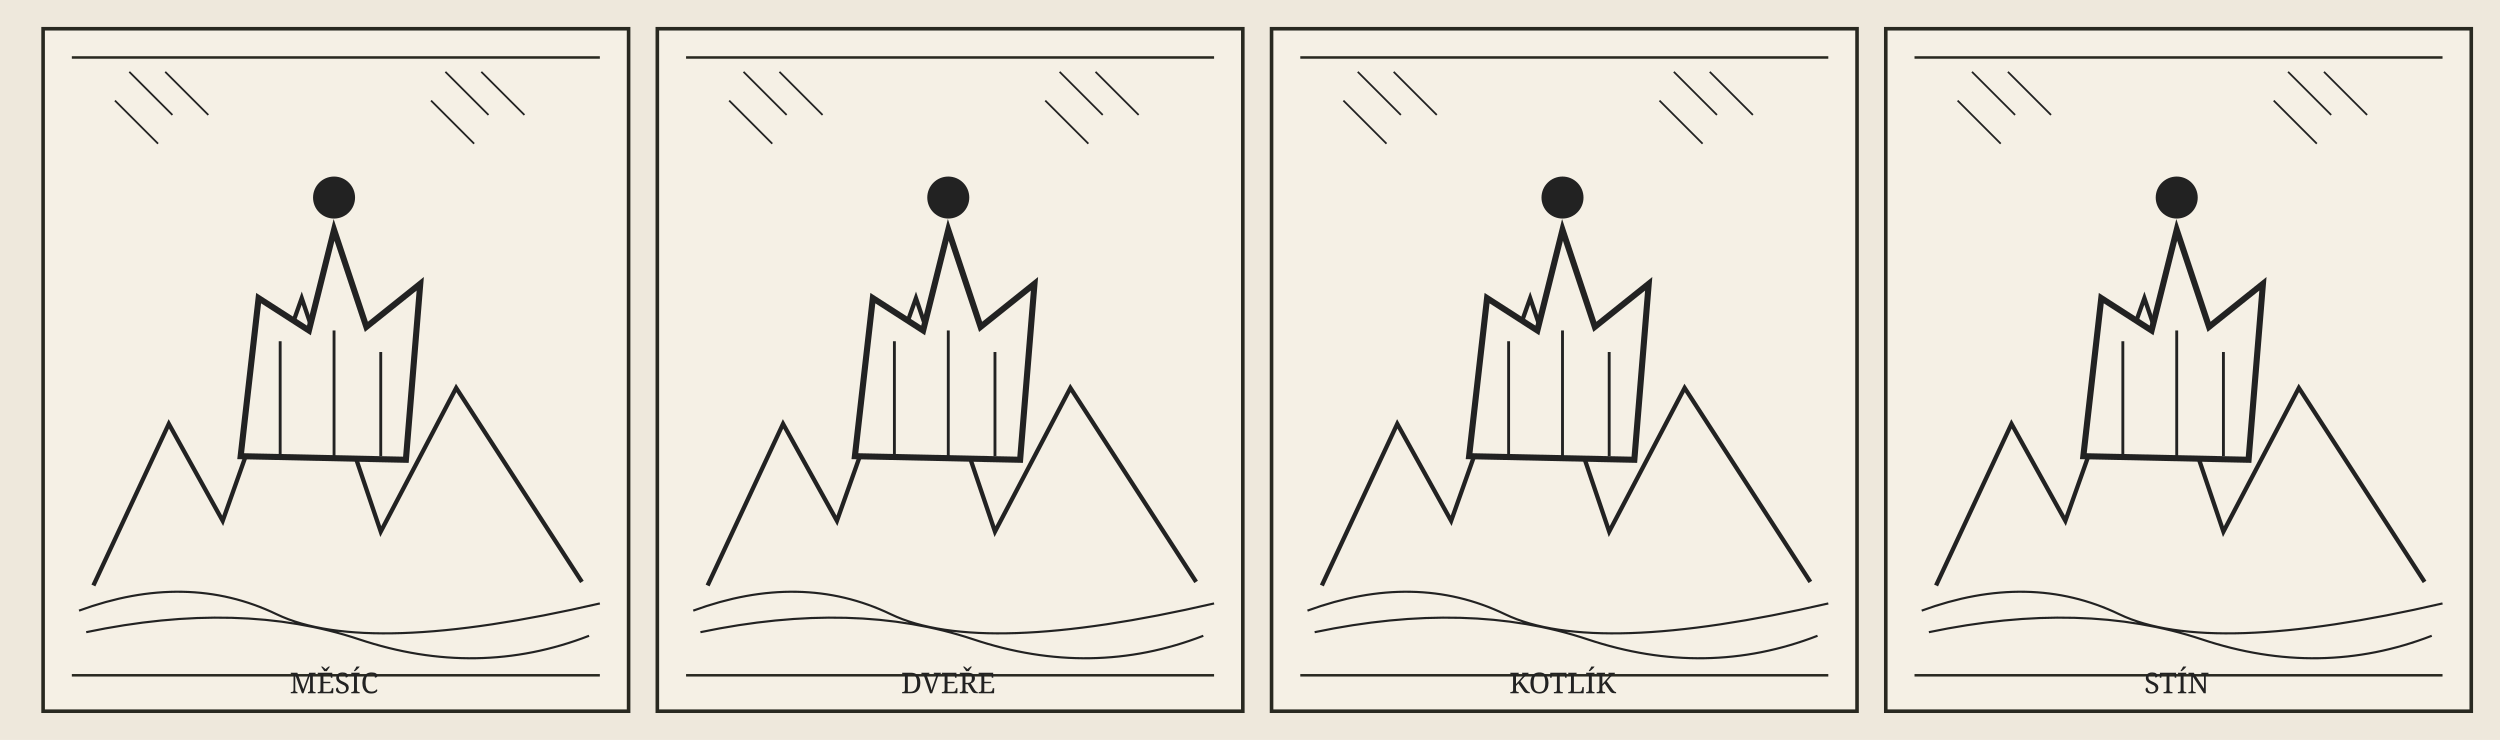
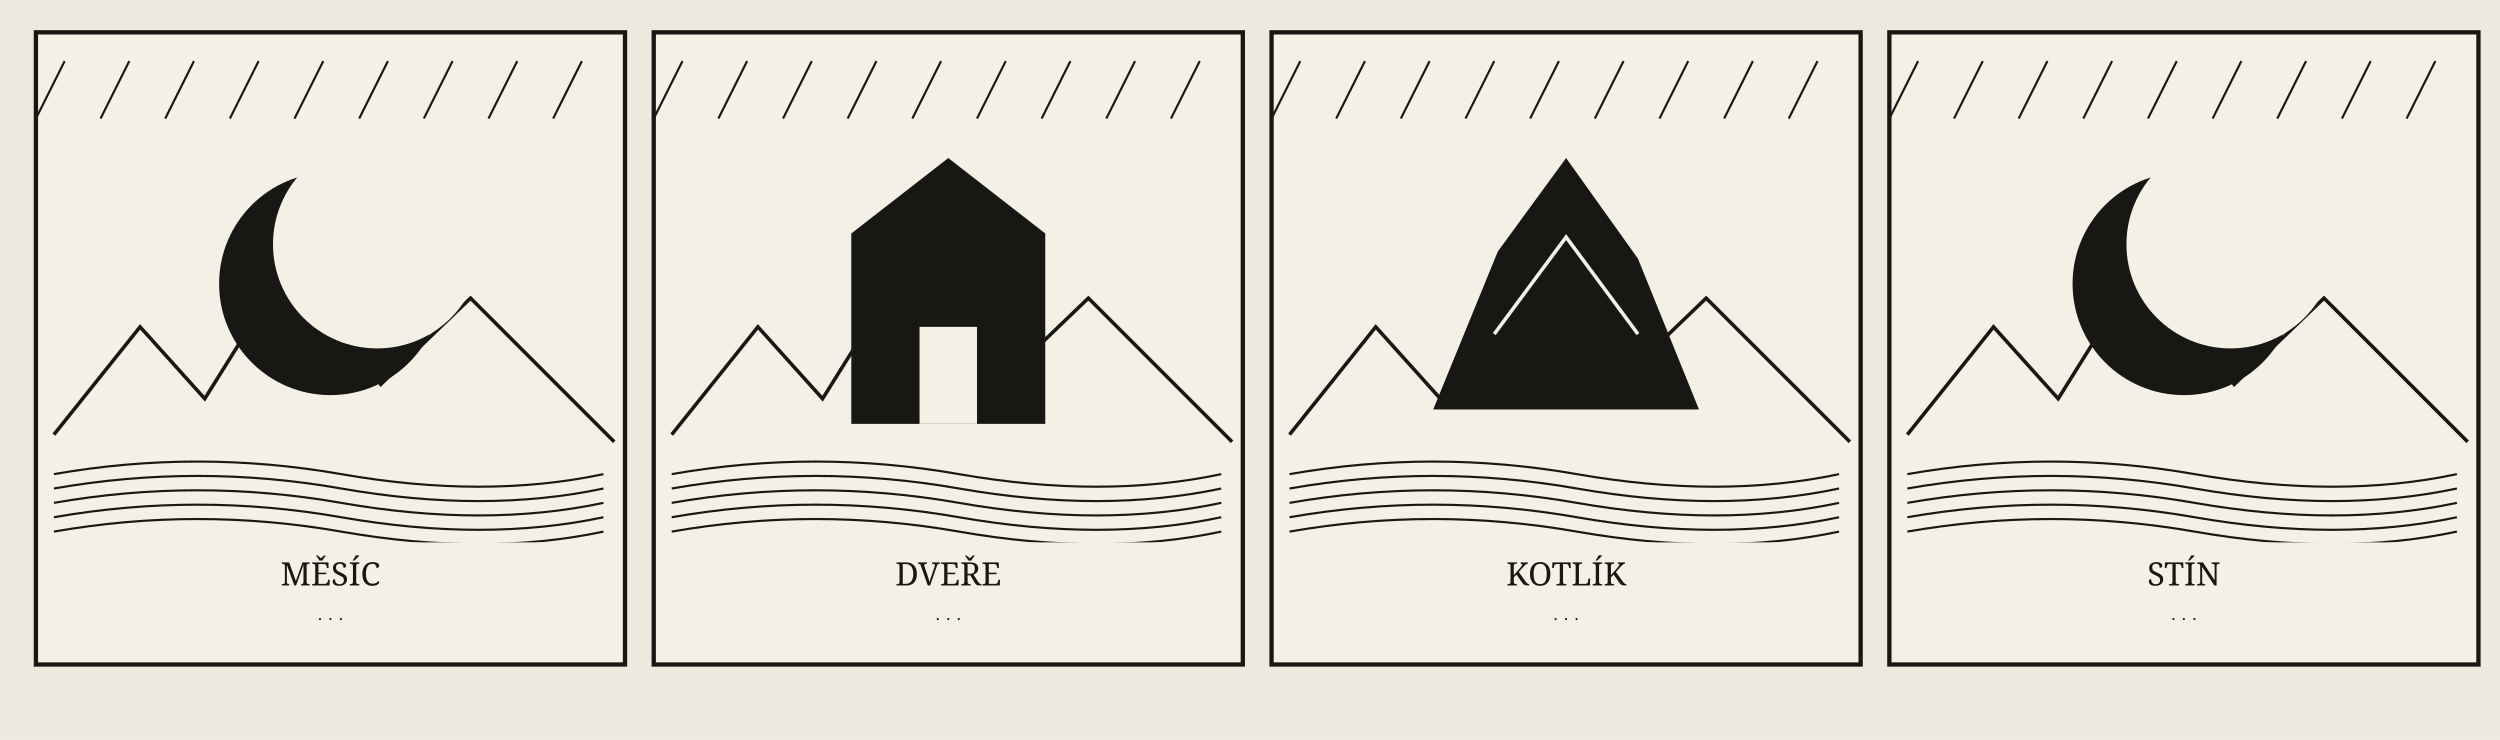
<svg xmlns="http://www.w3.org/2000/svg" viewBox="0 0 696 206">
-   <rect width="696" height="206" fill="#eee8dc" />
-   <g transform="translate(12,8)">
-     <rect width="163" height="190" fill="#f5f0e5" stroke="#282820" />
-     <path d="M8 8H155M8 180H155" stroke="#282820" stroke-width=".7" />
-     <g fill="none" stroke="#222" stroke-width="1.2">
-       <path d="M14 155L35 110L50 137L72 75L94 140L115 100L150 154" />
-       <path d="M10 162Q40 151 65 163T155 160M12 168Q55 159 88 170T152 169" stroke-width=".6" />
-       <path d="M20 20l12 12m-8-20l12 12m-2-12l12 12M108 20l12 12m-8-20l12 12m-2-12l12 12" stroke-width=".5" />
-     </g>
-     <g transform="translate(81,91)" fill="#f5f0e5" stroke="#222" stroke-width="1.7">
-       <path d="M-26 28L-21 -16L-7 -7L0 -35L9 -8L24 -20L20 29Z" />
-       <path d="M-15 28V-4M0 28V-7M13 28V-1" stroke-width=".8" />
-       <circle cx="0" cy="-44" r="5" fill="#222" />
-     </g>
-     <text x="81" y="185" font-family="Georgia,serif" font-size="8" text-anchor="middle" fill="#222">MĚSÍC</text>
+   <rect width="696" height="206" fill="#eee9de" />
+   <g>
+     <rect x="10" y="9" width="164" height="176" fill="#f5f0e6" stroke="#171714" stroke-width="1.2" />
+     <path d="M18 17l-8 16" stroke="#171714" stroke-width=".6" />
+     <path d="M36 17l-8 16" stroke="#171714" stroke-width=".6" />
+     <path d="M54 17l-8 16" stroke="#171714" stroke-width=".6" />
+     <path d="M72 17l-8 16" stroke="#171714" stroke-width=".6" />
+     <path d="M90 17l-8 16" stroke="#171714" stroke-width=".6" />
+     <path d="M108 17l-8 16" stroke="#171714" stroke-width=".6" />
+     <path d="M126 17l-8 16" stroke="#171714" stroke-width=".6" />
+     <path d="M144 17l-8 16" stroke="#171714" stroke-width=".6" />
+     <path d="M162 17l-8 16" stroke="#171714" stroke-width=".6" />
+     <path d="M15 121l24 -30 18 20 25 -40 24 36 25 -24 40 40" stroke="#171714" fill="none" />
+     <circle cx="92" cy="79" r="31" fill="#171714" />
+     <circle cx="105" cy="68" r="29" fill="#f5f0e6" />
+     <path d="M15 132q40 -7 80 0t73 0" stroke="#171714" stroke-width=".6" fill="none" />
+     <path d="M15 136q40 -7 80 0t73 0" stroke="#171714" stroke-width=".6" fill="none" />
+     <path d="M15 140q40 -7 80 0t73 0" stroke="#171714" stroke-width=".6" fill="none" />
+     <path d="M15 144q40 -7 80 0t73 0" stroke="#171714" stroke-width=".6" fill="none" />
+     <path d="M15 148q40 -7 80 0t73 0" stroke="#171714" stroke-width=".6" fill="none" />
+     <rect x="15" y="151" width="154" height="29" fill="#f5f0e6" />
+     <text x="92" y="163" text-anchor="middle" font-family="Georgia,serif" font-size="9" fill="#171714">MĚSÍC</text>
+     <text x="92" y="174" text-anchor="middle" font-size="5" fill="#171714">· · ·</text>
  </g>
-   <g transform="translate(183,8)">
-     <rect width="163" height="190" fill="#f5f0e5" stroke="#282820" />
-     <path d="M8 8H155M8 180H155" stroke="#282820" stroke-width=".7" />
-     <g fill="none" stroke="#222" stroke-width="1.2">
-       <path d="M14 155L35 110L50 137L72 75L94 140L115 100L150 154" />
-       <path d="M10 162Q40 151 65 163T155 160M12 168Q55 159 88 170T152 169" stroke-width=".6" />
-       <path d="M20 20l12 12m-8-20l12 12m-2-12l12 12M108 20l12 12m-8-20l12 12m-2-12l12 12" stroke-width=".5" />
-     </g>
-     <g transform="translate(81,91)" fill="#f5f0e5" stroke="#222" stroke-width="1.7">
-       <path d="M-26 28L-21 -16L-7 -7L0 -35L9 -8L24 -20L20 29Z" />
-       <path d="M-15 28V-4M0 28V-7M13 28V-1" stroke-width=".8" />
-       <circle cx="0" cy="-44" r="5" fill="#222" />
-     </g>
-     <text x="81" y="185" font-family="Georgia,serif" font-size="8" text-anchor="middle" fill="#222">DVEŘE</text>
+   <g>
+     <rect x="182" y="9" width="164" height="176" fill="#f5f0e6" stroke="#171714" stroke-width="1.2" />
+     <path d="M190 17l-8 16" stroke="#171714" stroke-width=".6" />
+     <path d="M208 17l-8 16" stroke="#171714" stroke-width=".6" />
+     <path d="M226 17l-8 16" stroke="#171714" stroke-width=".6" />
+     <path d="M244 17l-8 16" stroke="#171714" stroke-width=".6" />
+     <path d="M262 17l-8 16" stroke="#171714" stroke-width=".6" />
+     <path d="M280 17l-8 16" stroke="#171714" stroke-width=".6" />
+     <path d="M298 17l-8 16" stroke="#171714" stroke-width=".6" />
+     <path d="M316 17l-8 16" stroke="#171714" stroke-width=".6" />
+     <path d="M334 17l-8 16" stroke="#171714" stroke-width=".6" />
+     <path d="M187 121l24 -30 18 20 25 -40 24 36 25 -24 40 40" stroke="#171714" fill="none" />
+     <path d="M237 118V65L264 44L291 65V118Z" fill="#171714" />
+     <path d="M256 118V91H272V118" fill="#f5f0e6" />
+     <path d="M187 132q40 -7 80 0t73 0" stroke="#171714" stroke-width=".6" fill="none" />
+     <path d="M187 136q40 -7 80 0t73 0" stroke="#171714" stroke-width=".6" fill="none" />
+     <path d="M187 140q40 -7 80 0t73 0" stroke="#171714" stroke-width=".6" fill="none" />
+     <path d="M187 144q40 -7 80 0t73 0" stroke="#171714" stroke-width=".6" fill="none" />
+     <path d="M187 148q40 -7 80 0t73 0" stroke="#171714" stroke-width=".6" fill="none" />
+     <rect x="187" y="151" width="154" height="29" fill="#f5f0e6" />
+     <text x="264" y="163" text-anchor="middle" font-family="Georgia,serif" font-size="9" fill="#171714">DVEŘE</text>
+     <text x="264" y="174" text-anchor="middle" font-size="5" fill="#171714">· · ·</text>
  </g>
-   <g transform="translate(354,8)">
-     <rect width="163" height="190" fill="#f5f0e5" stroke="#282820" />
-     <path d="M8 8H155M8 180H155" stroke="#282820" stroke-width=".7" />
-     <g fill="none" stroke="#222" stroke-width="1.2">
-       <path d="M14 155L35 110L50 137L72 75L94 140L115 100L150 154" />
-       <path d="M10 162Q40 151 65 163T155 160M12 168Q55 159 88 170T152 169" stroke-width=".6" />
-       <path d="M20 20l12 12m-8-20l12 12m-2-12l12 12M108 20l12 12m-8-20l12 12m-2-12l12 12" stroke-width=".5" />
-     </g>
-     <g transform="translate(81,91)" fill="#f5f0e5" stroke="#222" stroke-width="1.7">
-       <path d="M-26 28L-21 -16L-7 -7L0 -35L9 -8L24 -20L20 29Z" />
-       <path d="M-15 28V-4M0 28V-7M13 28V-1" stroke-width=".8" />
-       <circle cx="0" cy="-44" r="5" fill="#222" />
-     </g>
-     <text x="81" y="185" font-family="Georgia,serif" font-size="8" text-anchor="middle" fill="#222">KOTLÍK</text>
+   <g>
+     <rect x="354" y="9" width="164" height="176" fill="#f5f0e6" stroke="#171714" stroke-width="1.2" />
+     <path d="M362 17l-8 16" stroke="#171714" stroke-width=".6" />
+     <path d="M380 17l-8 16" stroke="#171714" stroke-width=".6" />
+     <path d="M398 17l-8 16" stroke="#171714" stroke-width=".6" />
+     <path d="M416 17l-8 16" stroke="#171714" stroke-width=".6" />
+     <path d="M434 17l-8 16" stroke="#171714" stroke-width=".6" />
+     <path d="M452 17l-8 16" stroke="#171714" stroke-width=".6" />
+     <path d="M470 17l-8 16" stroke="#171714" stroke-width=".6" />
+     <path d="M488 17l-8 16" stroke="#171714" stroke-width=".6" />
+     <path d="M506 17l-8 16" stroke="#171714" stroke-width=".6" />
+     <path d="M359 121l24 -30 18 20 25 -40 24 36 25 -24 40 40" stroke="#171714" fill="none" />
+     <path d="M399 114L417 70L436 44L456 72L473 114Z" fill="#171714" />
+     <path d="M416 93L436 66L456 93" stroke="#f5f0e6" fill="none" />
+     <path d="M359 132q40 -7 80 0t73 0" stroke="#171714" stroke-width=".6" fill="none" />
+     <path d="M359 136q40 -7 80 0t73 0" stroke="#171714" stroke-width=".6" fill="none" />
+     <path d="M359 140q40 -7 80 0t73 0" stroke="#171714" stroke-width=".6" fill="none" />
+     <path d="M359 144q40 -7 80 0t73 0" stroke="#171714" stroke-width=".6" fill="none" />
+     <path d="M359 148q40 -7 80 0t73 0" stroke="#171714" stroke-width=".6" fill="none" />
+     <rect x="359" y="151" width="154" height="29" fill="#f5f0e6" />
+     <text x="436" y="163" text-anchor="middle" font-family="Georgia,serif" font-size="9" fill="#171714">KOTLÍK</text>
+     <text x="436" y="174" text-anchor="middle" font-size="5" fill="#171714">· · ·</text>
  </g>
-   <g transform="translate(525,8)">
-     <rect width="163" height="190" fill="#f5f0e5" stroke="#282820" />
-     <path d="M8 8H155M8 180H155" stroke="#282820" stroke-width=".7" />
-     <g fill="none" stroke="#222" stroke-width="1.2">
-       <path d="M14 155L35 110L50 137L72 75L94 140L115 100L150 154" />
-       <path d="M10 162Q40 151 65 163T155 160M12 168Q55 159 88 170T152 169" stroke-width=".6" />
-       <path d="M20 20l12 12m-8-20l12 12m-2-12l12 12M108 20l12 12m-8-20l12 12m-2-12l12 12" stroke-width=".5" />
-     </g>
-     <g transform="translate(81,91)" fill="#f5f0e5" stroke="#222" stroke-width="1.7">
-       <path d="M-26 28L-21 -16L-7 -7L0 -35L9 -8L24 -20L20 29Z" />
-       <path d="M-15 28V-4M0 28V-7M13 28V-1" stroke-width=".8" />
-       <circle cx="0" cy="-44" r="5" fill="#222" />
-     </g>
-     <text x="81" y="185" font-family="Georgia,serif" font-size="8" text-anchor="middle" fill="#222">STÍN</text>
+   <g>
+     <rect x="526" y="9" width="164" height="176" fill="#f5f0e6" stroke="#171714" stroke-width="1.2" />
+     <path d="M534 17l-8 16" stroke="#171714" stroke-width=".6" />
+     <path d="M552 17l-8 16" stroke="#171714" stroke-width=".6" />
+     <path d="M570 17l-8 16" stroke="#171714" stroke-width=".6" />
+     <path d="M588 17l-8 16" stroke="#171714" stroke-width=".6" />
+     <path d="M606 17l-8 16" stroke="#171714" stroke-width=".6" />
+     <path d="M624 17l-8 16" stroke="#171714" stroke-width=".6" />
+     <path d="M642 17l-8 16" stroke="#171714" stroke-width=".6" />
+     <path d="M660 17l-8 16" stroke="#171714" stroke-width=".6" />
+     <path d="M678 17l-8 16" stroke="#171714" stroke-width=".6" />
+     <path d="M531 121l24 -30 18 20 25 -40 24 36 25 -24 40 40" stroke="#171714" fill="none" />
+     <circle cx="608" cy="79" r="31" fill="#171714" />
+     <circle cx="621" cy="68" r="29" fill="#f5f0e6" />
+     <path d="M531 132q40 -7 80 0t73 0" stroke="#171714" stroke-width=".6" fill="none" />
+     <path d="M531 136q40 -7 80 0t73 0" stroke="#171714" stroke-width=".6" fill="none" />
+     <path d="M531 140q40 -7 80 0t73 0" stroke="#171714" stroke-width=".6" fill="none" />
+     <path d="M531 144q40 -7 80 0t73 0" stroke="#171714" stroke-width=".6" fill="none" />
+     <path d="M531 148q40 -7 80 0t73 0" stroke="#171714" stroke-width=".6" fill="none" />
+     <rect x="531" y="151" width="154" height="29" fill="#f5f0e6" />
+     <text x="608" y="163" text-anchor="middle" font-family="Georgia,serif" font-size="9" fill="#171714">STÍN</text>
+     <text x="608" y="174" text-anchor="middle" font-size="5" fill="#171714">· · ·</text>
  </g>
</svg>
